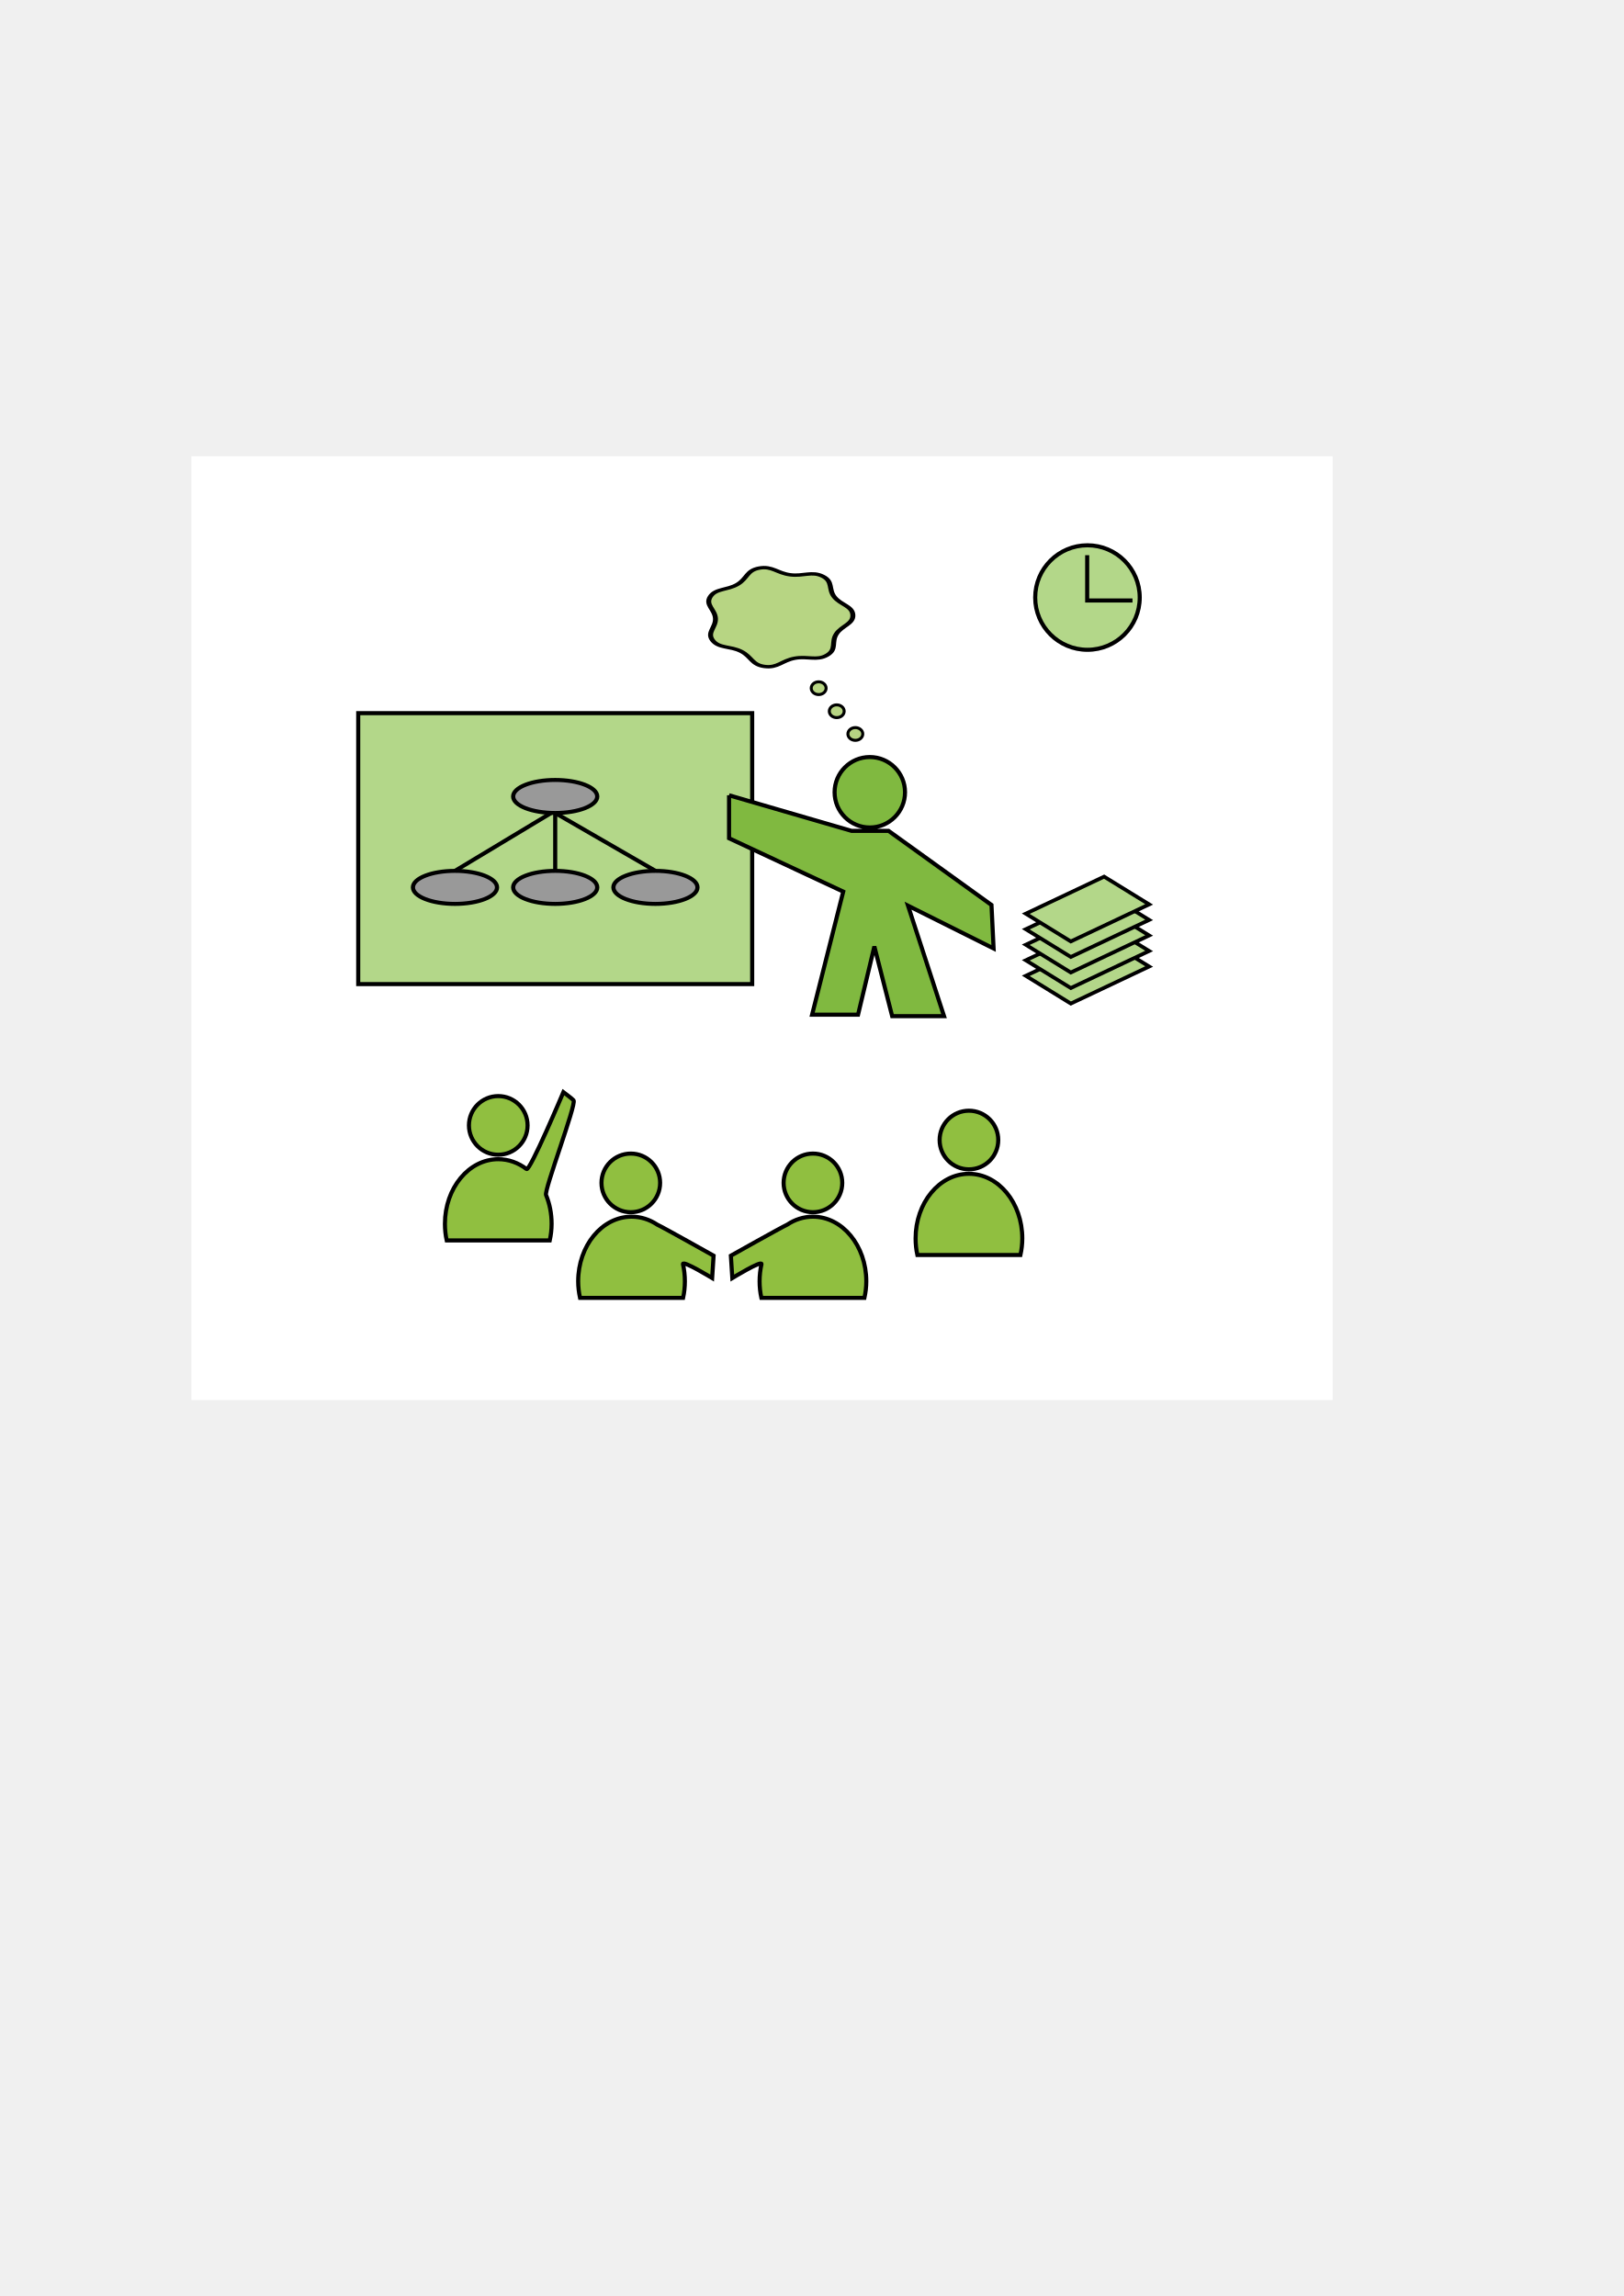
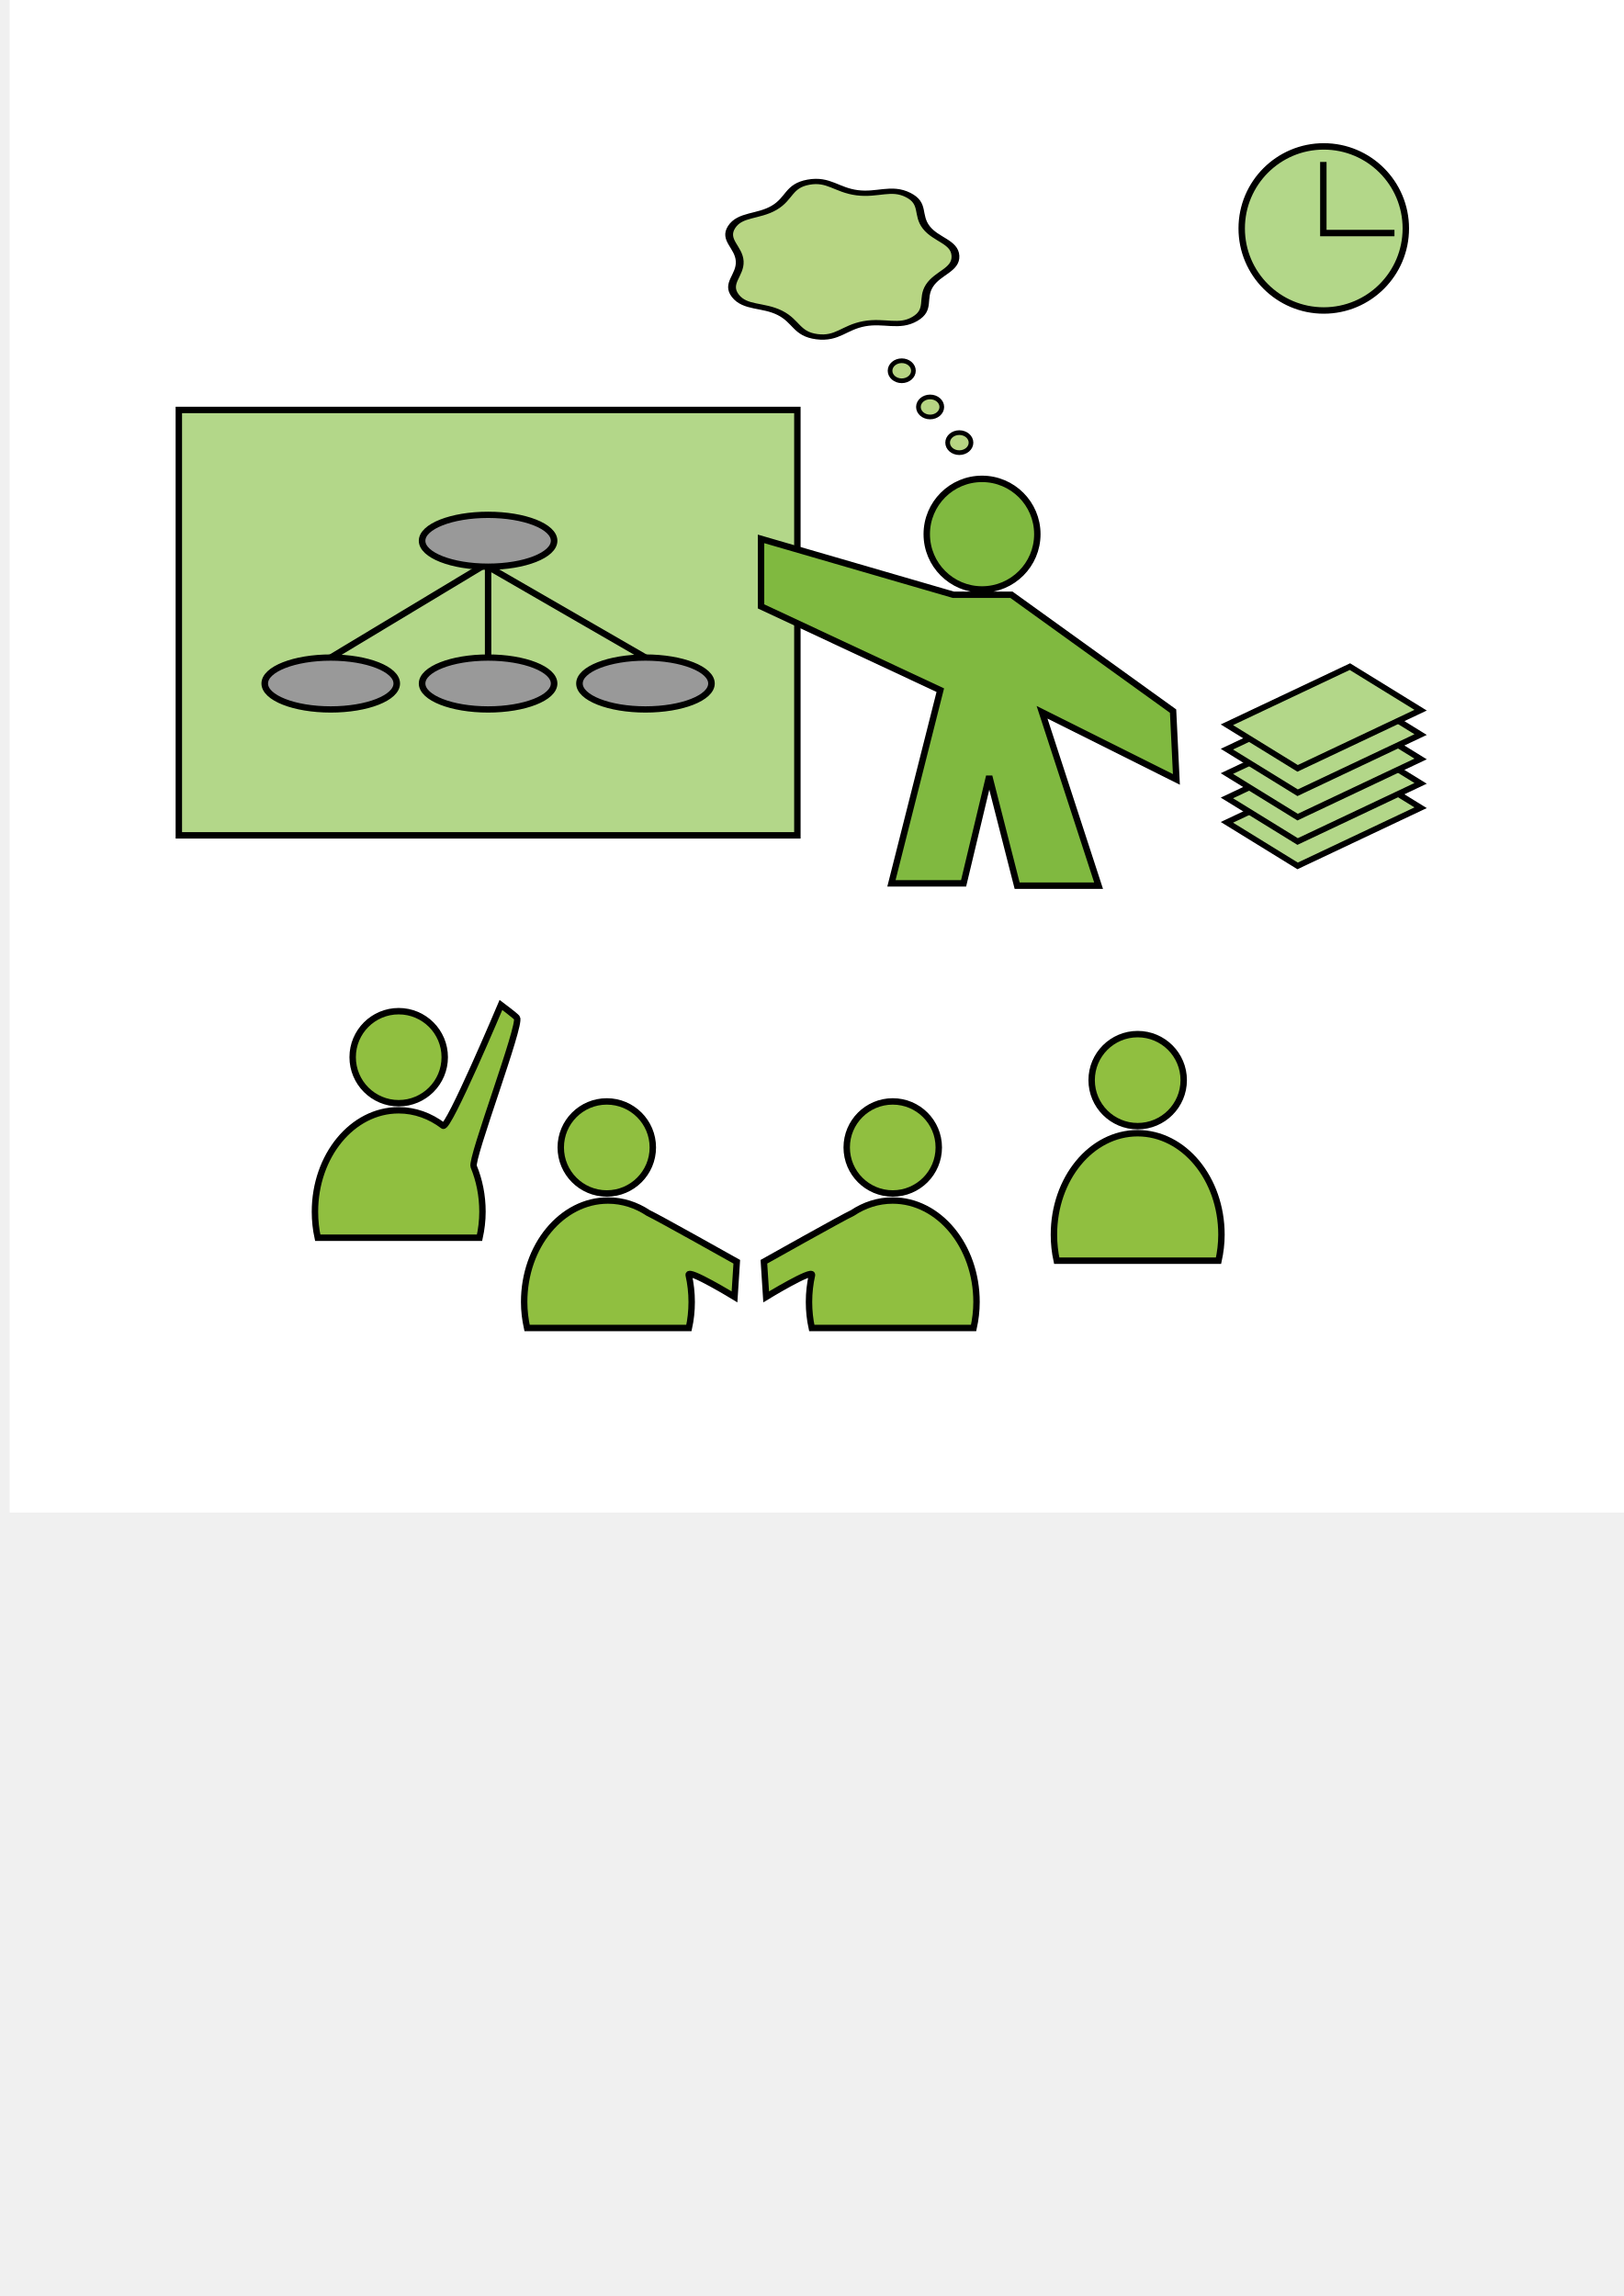
<svg xmlns="http://www.w3.org/2000/svg" width="210mm" height="297mm" id="svg3024" version="1.1">
  <defs id="defs3">
    <clipPath clipPathUnits="userSpaceOnUse" id="clipPath3068">
      <rect style="opacity:0.25;fill:#000000;fill-opacity:1;stroke:#000000;stroke-width:8;stroke-linecap:round;stroke-miterlimit:4;stroke-opacity:1;stroke-dasharray:none;stroke-dashoffset:0" id="rect3070" width="745.606" height="157.338" x="-2.749" y="-2.118" clip-path="none" />
    </clipPath>
    <clipPath clipPathUnits="userSpaceOnUse" id="clipPath3072">
      <rect clip-path="none" y="895.315" x="-1.32" height="157.338" width="745.606" id="rect3074" style="opacity:0.25;fill:#000000;fill-opacity:1;stroke:#000000;stroke-width:8;stroke-linecap:round;stroke-miterlimit:4;stroke-opacity:1;stroke-dasharray:none;stroke-dashoffset:0" />
    </clipPath>
    <clipPath clipPathUnits="userSpaceOnUse" id="clipPath3078">
      <rect style="opacity:0.25;fill:#000000;fill-opacity:1;stroke:#000000;stroke-width:8;stroke-linecap:round;stroke-miterlimit:4;stroke-opacity:1;stroke-dasharray:none;stroke-dashoffset:0" id="rect3080" width="695.859" height="1000.177" x="-1.32" y="-0.69" />
    </clipPath>
    <clipPath clipPathUnits="userSpaceOnUse" id="clipPath3057">
      <rect style="opacity:0.9;fill:#ffffff;fill-opacity:1;stroke:none" id="rect3059" width="340" height="78.571" x="38.571" y="16.505" />
    </clipPath>
  </defs>
  <g id="layer1">
-     <rect style="fill:#ffffff;fill-opacity:1;stroke:none" id="rect4063" width="557.857" height="461.429" x="93.571" y="223.076" />
-     <rect y="348.662" x="175.108" height="132.464" width="192.577" id="rect4043" style="fill:#b3d789;fill-opacity:1;stroke:#000000;stroke-width:2" />
-     <text xml:space="preserve" style="font-size:40px;font-style:normal;font-weight:normal;line-height:125%;letter-spacing:0px;word-spacing:0px;fill:#000000;fill-opacity:1;stroke:none;font-family:Sans" x="317.188" y="264.443" id="text3147">
-       <tspan id="tspan3149" x="317.188" y="264.443" />
-       <tspan id="tspan3151" x="317.188" y="314.443" />
-     </text>
-     <flowRoot xml:space="preserve" id="flowRoot3233" style="fill:black;stroke:none;stroke-opacity:1;stroke-width:1px;stroke-linejoin:miter;stroke-linecap:butt;fill-opacity:1;font-family:Sans;font-style:normal;font-weight:normal;font-size:40px;line-height:125%;letter-spacing:0px;word-spacing:0px">
-       <flowRegion id="flowRegion3235">
-         <rect id="rect3237" width="444.286" height="361.429" x="351.429" y="562.362" />
+     <rect style="fill:#ffffff;fill-opacity:1;stroke:none;stroke-width:0.864" id="rect4171" width="792.073" height="740.196" x="4.741" y="-0.69" />
+     <flowRoot transform="translate(46.46702,84.83251)" style="font-style:normal;font-weight:normal;line-height:0.01%;font-family:sans-serif;letter-spacing:0px;word-spacing:0px;fill:#000000;fill-opacity:1;stroke:none" id="flowRoot3185" xml:space="preserve">
+       <flowRegion id="flowRegion3187" style="font-family:sans-serif">
+         <rect y="496.778" x="311.127" height="24.59" width="412.268" id="rect3189" style="font-family:sans-serif" />
      </flowRegion>
-       <flowPara id="flowPara3239" />
+       <flowPara style="font-weight:bold;font-size:22px;line-height:1.25;font-family:sans-serif;-inkscape-font-specification:'Sans Bold'" id="flowPara3191">Recipe for creating a Talk</flowPara>
    </flowRoot>
-     <path style="fill:#80b940;fill-opacity:1;stroke:#000000;stroke-width:2" d="m 425.176,370.123 c 9.508,0 17.219,7.711 17.219,17.219 0,9.508 -7.711,17.219 -17.219,17.219 -9.508,0 -17.208,-7.711 -17.208,-17.219 0,-9.508 7.7,-17.219 17.208,-17.219 z m -68.799,18.688 59.876,17.399 18.083,0 50.324,36.233 1.031,21.266 -41.827,-20.908 17.601,54.001 -25.358,0 -8.699,-34.069 -7.971,33.34 -22.466,0 15.213,-60.156 -55.806,-26.087 0,-21.02 z" id="path3070" />
-     <flowRoot transform="translate(12.69764,-270.7839)" style="font-size:40px;font-style:normal;font-weight:normal;line-height:125%;letter-spacing:0px;word-spacing:0px;fill:#000000;fill-opacity:1;stroke:none;font-family:Sans" id="flowRoot3913" xml:space="preserve">
-       <flowRegion id="flowRegion3915">
-         <rect y="594.763" x="117.178" height="65.579" width="114.608" id="rect3917" />
-       </flowRegion>
-       <flowPara style="font-size:14px;text-align:end;text-anchor:end" id="flowPara3923">visual</flowPara>
-     </flowRoot>
-     <flowRoot xml:space="preserve" id="flowRoot3995" style="font-size:40px;font-style:normal;font-weight:normal;line-height:125%;letter-spacing:0px;word-spacing:0px;fill:#000000;fill-opacity:1;stroke:none;font-family:Sans" transform="translate(212.4372,51.64755)">
-       <flowRegion id="flowRegion3997">
-         <rect id="rect3999" width="263.893" height="42.008" x="117.178" y="594.763" />
-       </flowRegion>
-       <flowPara style="font-size:14px" id="flowPara4055">students</flowPara>
-     </flowRoot>
-     <flowRoot transform="translate(214.4119,-75.33124)" style="font-size:40px;font-style:normal;font-weight:normal;text-align:start;line-height:125%;letter-spacing:0px;word-spacing:0px;text-anchor:start;fill:#000000;fill-opacity:1;stroke:none;font-family:Sans" id="flowRoot4009" xml:space="preserve">
-       <flowRegion id="flowRegion4011">
-         <rect y="594.763" x="117.178" height="24.151" width="91.036" id="rect4013" style="text-align:start;text-anchor:start" />
-       </flowRegion>
-       <flowPara style="font-size:14px;text-align:start;text-anchor:start" id="flowPara4049">interaction</flowPara>
-     </flowRoot>
-     <flowRoot xml:space="preserve" id="flowRoot4023" style="font-size:40px;font-style:normal;font-weight:normal;line-height:125%;letter-spacing:0px;word-spacing:0px;fill:#000000;fill-opacity:1;stroke:none;font-family:Sans" transform="translate(385.1737,-100.3593)">
-       <flowRegion id="flowRegion4025">
-         <rect id="rect4027" width="113.893" height="47.722" x="117.178" y="594.763" />
-       </flowRegion>
-       <flowPara id="flowPara4031" style="font-size:14px">material</flowPara>
-     </flowRoot>
-     <flowRoot xml:space="preserve" id="flowRoot3969" style="font-size:40px;font-style:normal;font-weight:normal;line-height:125%;letter-spacing:0px;word-spacing:0px;fill:#000000;fill-opacity:1;stroke:none;font-family:Sans" transform="translate(398.7533,-270.7839)">
-       <flowRegion id="flowRegion3971">
-         <rect id="rect3973" width="131.751" height="59.772" x="117.178" y="594.763" />
-       </flowRegion>
-       <flowPara style="font-size:14px" id="flowPara3983">time</flowPara>
-     </flowRoot>
-     <path id="path3017" d="m 243.544,566.737 c -14.409,0 -26.056,14.15 -26.056,31.603 0,2.801 0.299,5.508 0.864,8.094 l 50.383,0 c 0.565,-2.586 0.909,-5.293 0.909,-8.094 0,-5.065 -0.985,-9.853 -2.735,-14.096 -0.992,-2.404 14.914,-44.277 13.471,-46.285 -0.441,-0.613 -4.984,-4.016 -4.984,-4.016 0,0 -16.389,38.833 -18.006,37.605 -4.014,-3.048 -8.761,-4.811 -13.847,-4.811 z" style="fill:#90bf40;fill-opacity:1;stroke:#000000;stroke-width:2;stroke-miterlimit:4;stroke-opacity:1;stroke-dasharray:none;stroke-dashoffset:0" />
-     <path d="m 370.726,101.051 a 9.849,9.849 0 1 1 -19.698,0 9.849,9.849 0 1 1 19.698,0 z" id="path3019" style="fill:#90bf40;fill-opacity:1;stroke:#000000;stroke-width:1.374;stroke-miterlimit:4;stroke-opacity:1;stroke-dasharray:none;stroke-dashoffset:0" transform="matrix(1.455117,0,0,1.455117,-281.5575,403.1715)" />
-     <path style="fill:#90bf40;fill-opacity:1;stroke:#000000;stroke-width:1.374;stroke-miterlimit:4;stroke-opacity:1;stroke-dasharray:none;stroke-dashoffset:0" id="path3079" d="m 370.726,101.051 a 9.849,9.849 0 1 1 -19.698,0 9.849,9.849 0 1 1 19.698,0 z" transform="matrix(1.455117,0,0,1.455117,-216.7701,431.2738)" />
-     <path id="path3083" d="m 397.362,594.839 c -4.543,0 -8.812,1.407 -12.528,3.88 -3.134,1.455 -27.569,15.187 -27.569,15.187 l 0.707,10.941 c 0,0 14.483,-8.836 14.269,-6.83 -0.609,2.682 -0.935,5.507 -0.935,8.425 0,2.801 0.299,5.508 0.864,8.094 l 50.383,0 c 0.565,-2.586 0.909,-5.293 0.909,-8.094 0,-17.454 -11.692,-31.603 -26.101,-31.603 z" style="fill:#90bf40;fill-opacity:1;stroke:#000000;stroke-width:2;stroke-miterlimit:4;stroke-opacity:1;stroke-dasharray:none;stroke-dashoffset:0" />
-     <path d="m 370.726,101.051 a 9.849,9.849 0 1 1 -19.698,0 9.849,9.849 0 1 1 19.698,0 z" id="path3085" style="fill:#90bf40;fill-opacity:1;stroke:#000000;stroke-width:1.374;stroke-miterlimit:4;stroke-opacity:1;stroke-dasharray:none;stroke-dashoffset:0" transform="matrix(1.455117,0,0,1.455117,-127.7391,431.2738)" />
-     <path style="fill:#90bf40;fill-opacity:1;stroke:#000000;stroke-width:2;stroke-miterlimit:4;stroke-opacity:1;stroke-dasharray:none;stroke-dashoffset:0" d="m 473.62,573.88 c -14.409,0 -26.056,14.15 -26.056,31.603 0,2.801 0.299,5.508 0.864,8.094 l 50.383,0 c 0.565,-2.586 0.909,-5.293 0.909,-8.094 0,-17.454 -11.692,-31.603 -26.101,-31.603 z" id="path3089" />
-     <path style="fill:#90bf40;fill-opacity:1;stroke:#000000;stroke-width:1.374;stroke-miterlimit:4;stroke-opacity:1;stroke-dasharray:none;stroke-dashoffset:0" id="path3091" d="m 370.726,101.051 a 9.849,9.849 0 1 1 -19.698,0 9.849,9.849 0 1 1 19.698,0 z" transform="matrix(1.455117,0,0,1.455117,-51.48116,410.3144)" />
-     <path transform="matrix(0.9876108,0,0,0.6703998,31.0041,49.08292)" d="m 375.809,347.018 c 5.311,3.922 2.646,9.21 5.729,15.048 3.083,5.837 8.953,6.618 9.199,13.215 0.245,6.597 -5.551,7.811 -8.193,13.861 -2.642,6.05 0.408,11.126 -4.597,15.431 -5.005,4.305 -9.568,0.53 -15.945,2.237 -6.377,1.707 -8.445,7.256 -14.931,6.027 -6.486,-1.229 -6.38,-7.15 -11.69,-11.072 -5.311,-3.922 -10.938,-2.078 -14.021,-7.915 -3.083,-5.837 1.612,-9.446 1.367,-16.043 -0.245,-6.597 -5.195,-9.847 -2.554,-15.897 2.642,-6.05 8.391,-4.629 13.396,-8.934 5.005,-4.305 4.46,-10.202 10.837,-11.909 6.377,-1.707 8.851,3.674 15.337,4.903 6.486,1.229 10.757,-2.874 16.067,1.048 z" id="path3132" style="fill:#b7d583;fill-opacity:1;stroke:#000000;stroke-width:2.458;stroke-linecap:round;stroke-miterlimit:4;stroke-opacity:1;stroke-dasharray:none;stroke-dashoffset:0" />
-     <path transform="matrix(1.455117,0,0,1.455117,-129.3779,-266.1765)" d="m 366.429,414.148 a 2.5,2.143 0 1 1 -5,0 2.5,2.143 0 1 1 5,0 z" id="path3134" style="fill:#b7d583;fill-opacity:1;stroke:#000000;stroke-width:1;stroke-linecap:round;stroke-miterlimit:4;stroke-opacity:1;stroke-dasharray:none;stroke-dashoffset:0" />
-     <path transform="matrix(1.455117,0,0,1.455117,-120.5432,-254.9042)" style="fill:#b7d583;fill-opacity:1;stroke:#000000;stroke-width:1;stroke-linecap:round;stroke-miterlimit:4;stroke-opacity:1;stroke-dasharray:none;stroke-dashoffset:0" id="path3136" d="m 366.429,414.148 a 2.5,2.143 0 1 1 -5,0 2.5,2.143 0 1 1 5,0 z" />
-     <g id="g3946" transform="translate(-105.7143,-100)">
-       <rect style="fill:#b3d789;fill-opacity:1;stroke:#000000;stroke-width:2.184" id="rect3157" width="25.862" height="42.365" x="931.992" y="-206.069" transform="matrix(0.8513143,0.524656,0.904003,-0.4275262,0,0)" />
-       <rect transform="matrix(0.8513143,0.524656,0.904003,-0.4275262,0,0)" y="-198.356" x="923.802" height="42.365" width="25.862" id="rect3155" style="fill:#b3d789;fill-opacity:1;stroke:#000000;stroke-width:2.184" />
-       <rect style="fill:#b3d789;fill-opacity:1;stroke:#000000;stroke-width:2.184" id="rect3153" width="25.862" height="42.365" x="915.612" y="-190.644" transform="matrix(0.8513143,0.524656,0.904003,-0.4275262,0,0)" />
-       <rect transform="matrix(0.8513143,0.524656,0.904003,-0.4275262,0,0)" y="-182.931" x="907.422" height="42.365" width="25.862" id="rect3833" style="fill:#b3d789;fill-opacity:1;stroke:#000000;stroke-width:2.184" />
-       <rect transform="matrix(0.8513143,0.524656,0.904003,-0.4275262,0,0)" y="-175.219" x="899.232" height="42.365" width="25.862" id="rect3159" style="fill:#b3d789;fill-opacity:1;stroke:#000000;stroke-width:2.184" />
+     <g id="g1842" transform="matrix(1.570037,0,0,1.570037,1.814644,-667.9538)">
+       <g transform="translate(-16.78548,32.14646)" id="g3329">
+         <rect y="520.949" x="71.309" height="132.464" width="192.577" id="rect4043" style="fill:#b3d789;fill-opacity:1;stroke:#000000;stroke-width:2" />
+         <path style="fill:#80b940;fill-opacity:1;stroke:#000000;stroke-width:2" d="m 321.377,542.41 c 9.508,0 17.219,7.711 17.219,17.219 0,9.508 -7.711,17.219 -17.219,17.219 -9.508,0 -17.208,-7.711 -17.208,-17.219 0,-9.508 7.7,-17.219 17.208,-17.219 z m -68.799,18.688 59.876,17.399 h 18.083 l 50.324,36.233 1.031,21.266 -41.827,-20.908 17.601,54.001 h -25.358 l -8.699,-34.069 -7.971,33.34 h -22.466 l 15.213,-60.156 -55.806,-26.087 z" id="path3070" />
+         <flowRoot transform="translate(-91.10178,-98.49689)" style="font-style:normal;font-weight:normal;line-height:0.01%;font-family:sans-serif;letter-spacing:0px;word-spacing:0px;fill:#000000;fill-opacity:1;stroke:none" id="flowRoot3913" xml:space="preserve">
+           <flowRegion style="font-family:sans-serif" id="flowRegion3915">
+             <rect style="font-family:sans-serif" y="594.763" x="117.178" height="65.579" width="114.608" id="rect3917" />
+           </flowRegion>
+           <flowPara style="font-size:14px;line-height:1.25;font-family:sans-serif;text-align:end;text-anchor:end" id="flowPara3923">visual</flowPara>
+         </flowRoot>
+         <flowRoot xml:space="preserve" id="flowRoot3995" style="font-style:normal;font-weight:normal;line-height:0.01%;font-family:sans-serif;letter-spacing:0px;word-spacing:0px;fill:#000000;fill-opacity:1;stroke:none" transform="translate(108.6378,223.9346)">
+           <flowRegion style="font-family:sans-serif" id="flowRegion3997">
+             <rect style="font-family:sans-serif" id="rect3999" width="263.893" height="42.008" x="117.178" y="594.763" />
+           </flowRegion>
+           <flowPara style="font-size:14px;line-height:1.25;font-family:sans-serif" id="flowPara4055">students</flowPara>
+         </flowRoot>
+         <flowRoot transform="translate(110.6125,96.9558)" style="font-style:normal;font-weight:normal;line-height:0.01%;font-family:sans-serif;text-align:start;letter-spacing:0px;word-spacing:0px;text-anchor:start;fill:#000000;fill-opacity:1;stroke:none" id="flowRoot4009" xml:space="preserve">
+           <flowRegion style="font-family:sans-serif" id="flowRegion4011">
+             <rect y="594.763" x="117.178" height="24.151" width="91.036" id="rect4013" style="font-family:sans-serif;text-align:start;text-anchor:start" />
+           </flowRegion>
+           <flowPara style="font-size:14px;line-height:1.25;font-family:sans-serif;text-align:start;text-anchor:start" id="flowPara4049">interaction</flowPara>
+         </flowRoot>
+         <flowRoot xml:space="preserve" id="flowRoot4023" style="font-style:normal;font-weight:normal;line-height:0.01%;font-family:sans-serif;letter-spacing:0px;word-spacing:0px;fill:#000000;fill-opacity:1;stroke:none" transform="translate(281.3743,71.92773)">
+           <flowRegion style="font-family:sans-serif" id="flowRegion4025">
+             <rect style="font-family:sans-serif" id="rect4027" width="113.893" height="47.722" x="117.178" y="594.763" />
+           </flowRegion>
+           <flowPara id="flowPara4031" style="font-size:14px;line-height:1.25;font-family:sans-serif">material</flowPara>
+         </flowRoot>
+         <flowRoot xml:space="preserve" id="flowRoot3969" style="font-style:normal;font-weight:normal;line-height:0.01%;font-family:sans-serif;letter-spacing:0px;word-spacing:0px;fill:#000000;fill-opacity:1;stroke:none" transform="translate(294.9538,-98.49689)">
+           <flowRegion style="font-family:sans-serif" id="flowRegion3971">
+             <rect style="font-family:sans-serif" id="rect3973" width="131.751" height="59.772" x="117.178" y="594.763" />
+           </flowRegion>
+           <flowPara style="font-size:14px;line-height:1.25;font-family:sans-serif" id="flowPara3983">time</flowPara>
+         </flowRoot>
+         <path id="path3017" d="m 139.744,739.024 c -14.409,0 -26.056,14.15 -26.056,31.603 0,2.801 0.299,5.508 0.864,8.094 h 50.383 c 0.565,-2.586 0.909,-5.293 0.909,-8.094 0,-5.065 -0.985,-9.853 -2.735,-14.096 -0.992,-2.404 14.914,-44.277 13.471,-46.285 -0.441,-0.613 -4.984,-4.016 -4.984,-4.016 0,0 -16.389,38.833 -18.006,37.605 -4.014,-3.048 -8.761,-4.811 -13.847,-4.811 z" style="fill:#90bf40;fill-opacity:1;stroke:#000000;stroke-width:2;stroke-miterlimit:4;stroke-dasharray:none;stroke-dashoffset:0;stroke-opacity:1" />
+         <circle id="path3019" style="fill:#90bf40;fill-opacity:1;stroke:#000000;stroke-width:1.374;stroke-miterlimit:4;stroke-dasharray:none;stroke-dashoffset:0;stroke-opacity:1" transform="matrix(1.455117,0,0,1.455117,-385.3569,575.4586)" cx="360.877" cy="101.051" r="9.849" />
+         <circle style="fill:#90bf40;fill-opacity:1;stroke:#000000;stroke-width:1.374;stroke-miterlimit:4;stroke-dasharray:none;stroke-dashoffset:0;stroke-opacity:1" id="path3079" transform="matrix(1.455117,0,0,1.455117,-320.5695,603.5608)" cx="360.877" cy="101.051" r="9.849" />
+         <path id="path3083" d="m 293.563,767.126 c -4.543,0 -8.812,1.407 -12.528,3.88 -3.134,1.455 -27.569,15.187 -27.569,15.187 l 0.707,10.941 c 0,0 14.483,-8.836 14.269,-6.83 -0.609,2.682 -0.935,5.507 -0.935,8.425 0,2.801 0.299,5.508 0.864,8.094 h 50.383 c 0.565,-2.586 0.909,-5.293 0.909,-8.094 0,-17.454 -11.692,-31.603 -26.101,-31.603 z" style="fill:#90bf40;fill-opacity:1;stroke:#000000;stroke-width:2;stroke-miterlimit:4;stroke-dasharray:none;stroke-dashoffset:0;stroke-opacity:1" />
+         <circle id="path3085" style="fill:#90bf40;fill-opacity:1;stroke:#000000;stroke-width:1.374;stroke-miterlimit:4;stroke-dasharray:none;stroke-dashoffset:0;stroke-opacity:1" transform="matrix(1.455117,0,0,1.455117,-231.5385,603.5608)" cx="360.877" cy="101.051" r="9.849" />
+         <path style="fill:#90bf40;fill-opacity:1;stroke:#000000;stroke-width:2;stroke-miterlimit:4;stroke-dasharray:none;stroke-dashoffset:0;stroke-opacity:1" d="m 369.821,746.167 c -14.409,0 -26.056,14.15 -26.056,31.603 0,2.801 0.299,5.508 0.864,8.094 h 50.383 c 0.565,-2.586 0.909,-5.293 0.909,-8.094 0,-17.454 -11.692,-31.603 -26.101,-31.603 z" id="path3089" />
+         <circle style="fill:#90bf40;fill-opacity:1;stroke:#000000;stroke-width:1.374;stroke-miterlimit:4;stroke-dasharray:none;stroke-dashoffset:0;stroke-opacity:1" id="path3091" transform="matrix(1.455117,0,0,1.455117,-155.2806,582.6014)" cx="360.877" cy="101.051" r="9.849" />
+         <path transform="matrix(0.9876108,0,0,0.6703998,-72.79532,221.37)" d="m 375.809,347.018 c 5.311,3.922 2.646,9.21 5.729,15.048 3.083,5.837 8.953,6.618 9.199,13.215 0.245,6.597 -5.551,7.811 -8.193,13.861 -2.642,6.05 0.408,11.126 -4.597,15.431 -5.005,4.305 -9.568,0.53 -15.945,2.237 -6.377,1.707 -8.445,7.256 -14.931,6.027 -6.486,-1.229 -6.38,-7.15 -11.69,-11.072 -5.311,-3.922 -10.938,-2.078 -14.021,-7.915 -3.083,-5.837 1.612,-9.446 1.367,-16.043 -0.245,-6.597 -5.195,-9.847 -2.554,-15.897 2.642,-6.05 8.391,-4.629 13.396,-8.934 5.005,-4.305 4.46,-10.202 10.837,-11.909 6.377,-1.707 8.851,3.674 15.337,4.903 6.486,1.229 10.757,-2.874 16.067,1.048 z" id="path3132" style="fill:#b7d583;fill-opacity:1;stroke:#000000;stroke-width:2.458;stroke-linecap:round;stroke-miterlimit:4;stroke-dasharray:none;stroke-dashoffset:0;stroke-opacity:1" />
+         <ellipse transform="matrix(1.455117,0,0,1.455117,-233.1773,-93.88949)" id="path3134" style="fill:#b7d583;fill-opacity:1;stroke:#000000;stroke-width:1;stroke-linecap:round;stroke-miterlimit:4;stroke-dasharray:none;stroke-dashoffset:0;stroke-opacity:1" cx="363.929" cy="414.148" rx="2.5" ry="2.143" />
+         <ellipse transform="matrix(1.455117,0,0,1.455117,-224.3426,-82.61712)" style="fill:#b7d583;fill-opacity:1;stroke:#000000;stroke-width:1;stroke-linecap:round;stroke-miterlimit:4;stroke-dasharray:none;stroke-dashoffset:0;stroke-opacity:1" id="path3136" cx="363.929" cy="414.148" rx="2.5" ry="2.143" />
+         <g id="g3946" transform="translate(-209.5137,72.28705)">
+           <rect style="fill:#b3d789;fill-opacity:1;stroke:#000000;stroke-width:2.184" id="rect3157" width="25.862" height="42.365" x="931.992" y="-206.069" transform="matrix(0.8513143,0.524656,0.904003,-0.4275262,0,0)" />
+           <rect transform="matrix(0.8513143,0.524656,0.904003,-0.4275262,0,0)" y="-198.356" x="923.802" height="42.365" width="25.862" id="rect3155" style="fill:#b3d789;fill-opacity:1;stroke:#000000;stroke-width:2.184" />
+           <rect style="fill:#b3d789;fill-opacity:1;stroke:#000000;stroke-width:2.184" id="rect3153" width="25.862" height="42.365" x="915.612" y="-190.644" transform="matrix(0.8513143,0.524656,0.904003,-0.4275262,0,0)" />
+           <rect transform="matrix(0.8513143,0.524656,0.904003,-0.4275262,0,0)" y="-182.931" x="907.422" height="42.365" width="25.862" id="rect3833" style="fill:#b3d789;fill-opacity:1;stroke:#000000;stroke-width:2.184" />
+           <rect transform="matrix(0.8513143,0.524656,0.904003,-0.4275262,0,0)" y="-175.219" x="899.232" height="42.365" width="25.862" id="rect3159" style="fill:#b3d789;fill-opacity:1;stroke:#000000;stroke-width:2.184" />
+         </g>
+         <g id="g3941" transform="translate(-147.3587,69.57349)">
+           <g id="g3937">
+             <circle transform="matrix(2.593945,0,0,2.593945,-360.9611,132.7346)" id="path3165" style="fill:#b3d789;fill-opacity:1;stroke:#000000;stroke-width:0.771;stroke-miterlimit:4;stroke-dasharray:none;stroke-dashoffset:0;stroke-opacity:1" cx="360.877" cy="101.051" r="9.849" />
+             <path style="fill:none;stroke:#000000;stroke-width:2;stroke-linecap:butt;stroke-linejoin:miter;stroke-opacity:1" d="m 575,374.148 v 22.143 h 22.143" id="path3935" />
+           </g>
+         </g>
+         <ellipse id="path3957" style="fill:#b7d583;fill-opacity:1;stroke:#000000;stroke-width:1;stroke-linecap:round;stroke-miterlimit:4;stroke-dasharray:none;stroke-dashoffset:0;stroke-opacity:1" transform="matrix(1.455117,0,0,1.455117,-215.2512,-71.50545)" cx="363.929" cy="414.148" rx="2.5" ry="2.143" />
+         <flowRoot transform="translate(138.1378,-130.3925)" style="font-style:normal;font-weight:normal;line-height:0.01%;font-family:sans-serif;letter-spacing:0px;word-spacing:0px;fill:#000000;fill-opacity:1;stroke:none" id="flowRoot3959" xml:space="preserve">
+           <flowRegion style="font-family:sans-serif" id="flowRegion3961">
+             <rect style="font-family:sans-serif" y="594.763" x="117.178" height="47.722" width="113.893" id="rect3963" />
+           </flowRegion>
+           <flowPara style="font-weight:bold;font-size:14px;line-height:1.25;font-family:sans-serif;-inkscape-font-specification:'Sans Bold'" id="flowPara3965">1-2-3</flowPara>
+         </flowRoot>
+         <flowRoot transform="translate(108.3878,-99.85382)" style="font-style:normal;font-weight:normal;line-height:0.01%;font-family:sans-serif;letter-spacing:0px;word-spacing:0px;fill:#000000;fill-opacity:1;stroke:none" id="flowRoot3967" xml:space="preserve">
+           <flowRegion style="font-family:sans-serif" id="flowRegion3969">
+             <rect style="font-family:sans-serif" y="594.763" x="117.178" height="59.772" width="131.751" id="rect3971" />
+           </flowRegion>
+           <flowPara id="flowPara3973" style="font-size:14px;line-height:1.25;font-family:sans-serif">plan</flowPara>
+         </flowRoot>
+         <flowRoot xml:space="preserve" id="flowRoot3975" style="font-style:normal;font-weight:normal;line-height:0.01%;font-family:sans-serif;letter-spacing:0px;word-spacing:0px;fill:#000000;fill-opacity:1;stroke:none" transform="translate(234.4933,-46.28275)">
+           <flowRegion style="font-family:sans-serif" id="flowRegion3977">
+             <rect style="font-family:sans-serif" id="rect3979" width="131.751" height="59.772" x="117.178" y="594.763" />
+           </flowRegion>
+           <flowPara style="font-size:14px;line-height:1.25;font-family:sans-serif" id="flowPara3981">teacher</flowPara>
+         </flowRoot>
+         <g id="g4007" transform="translate(-193.7994,102.287)">
+           <g transform="translate(2.525381)" id="g3998">
+             <ellipse transform="matrix(0.797817,0,0,0.7614262,70.75604,145.1978)" id="path3992" style="fill:#999999;fill-opacity:1;stroke:#000000;stroke-width:2.566;stroke-linecap:butt;stroke-linejoin:round;stroke-miterlimit:4;stroke-dasharray:none;stroke-dashoffset:0;stroke-opacity:1" cx="361.13" cy="471.019" rx="25.759" ry="10.607" />
+             <ellipse style="fill:#999999;fill-opacity:1;stroke:#000000;stroke-width:2.566;stroke-linecap:butt;stroke-linejoin:round;stroke-miterlimit:4;stroke-dasharray:none;stroke-dashoffset:0;stroke-opacity:1" id="path3994" transform="matrix(0.797817,0,0,0.7614262,21.76365,145.1978)" cx="361.13" cy="471.019" rx="25.759" ry="10.607" />
+             <ellipse transform="matrix(0.797817,0,0,0.7614262,119.7485,145.1978)" id="path3996" style="fill:#999999;fill-opacity:1;stroke:#000000;stroke-width:2.566;stroke-linecap:butt;stroke-linejoin:round;stroke-miterlimit:4;stroke-dasharray:none;stroke-dashoffset:0;stroke-opacity:1" cx="361.13" cy="471.019" rx="25.759" ry="10.607" />
+           </g>
+           <path id="path4003" d="m 361.397,495.768 10e-6,-28.294 48.992,28.294" style="fill:none;stroke:#000000;stroke-width:2;stroke-linecap:butt;stroke-linejoin:miter;stroke-opacity:1" />
+           <path id="path4005" d="m 359.397,467.474 -46.992,28.294" style="fill:none;stroke:#000000;stroke-width:2;stroke-linecap:butt;stroke-linejoin:miter;stroke-opacity:1" />
+           <ellipse transform="matrix(0.797817,0,0,0.7614262,73.28143,100.7511)" id="path3990" style="fill:#999999;fill-opacity:1;stroke:#000000;stroke-width:2.566;stroke-linecap:butt;stroke-linejoin:round;stroke-miterlimit:4;stroke-dasharray:none;stroke-dashoffset:0;stroke-opacity:1" cx="361.13" cy="471.019" rx="25.759" ry="10.607" />
+         </g>
+         <path style="fill:#90bf40;fill-opacity:1;stroke:#000000;stroke-width:2;stroke-miterlimit:4;stroke-dasharray:none;stroke-dashoffset:0;stroke-opacity:1" d="m 204.924,767.126 c 4.543,0 8.812,1.407 12.528,3.88 3.134,1.455 27.569,15.187 27.569,15.187 l -0.707,10.941 c 0,0 -14.483,-8.836 -14.269,-6.83 0.609,2.682 0.935,5.507 0.935,8.425 0,2.801 -0.299,5.508 -0.864,8.094 H 179.732 c -0.565,-2.586 -0.909,-5.293 -0.909,-8.094 0,-17.454 11.692,-31.603 26.101,-31.603 z" id="path4016" />
+       </g>
+       <flowRoot style="font-style:normal;font-weight:normal;line-height:0.01%;font-family:sans-serif;letter-spacing:0px;word-spacing:0px;fill:#000000;fill-opacity:1;stroke:none;stroke-width:1px;stroke-linecap:butt;stroke-linejoin:miter;stroke-opacity:1" id="flowRoot3233" xml:space="preserve">
+         <flowRegion style="font-family:sans-serif" id="flowRegion3235">
+           <rect style="font-family:sans-serif" y="562.362" x="351.429" height="361.429" width="444.286" id="rect3237" />
+         </flowRegion>
+         <flowPara style="font-size:40px;line-height:1.25;font-family:sans-serif" id="flowPara3239"> </flowPara>
+       </flowRoot>
    </g>
-     <g id="g3941" transform="translate(-43.55932,-102.7136)">
-       <g id="g3937">
-         <path transform="matrix(2.593945,0,0,2.593945,-360.9611,132.7346)" d="m 370.726,101.051 c 0,5.439 -4.41,9.849 -9.849,9.849 -5.439,0 -9.849,-4.41 -9.849,-9.849 0,-5.439 4.41,-9.849 9.849,-9.849 5.439,0 9.849,4.41 9.849,9.849 z" id="path3165" style="fill:#b3d789;fill-opacity:1;stroke:#000000;stroke-width:0.771;stroke-miterlimit:4;stroke-opacity:1;stroke-dasharray:none;stroke-dashoffset:0" />
-         <path style="fill:none;stroke:#000000;stroke-width:2;stroke-linecap:butt;stroke-linejoin:miter;stroke-opacity:1" d="m 575,374.148 0,22.143 22.143,0" id="path3935" />
-       </g>
-     </g>
-     <path d="m 366.429,414.148 a 2.5,2.143 0 1 1 -5,0 2.5,2.143 0 1 1 5,0 z" id="path3957" style="fill:#b7d583;fill-opacity:1;stroke:#000000;stroke-width:1;stroke-linecap:round;stroke-miterlimit:4;stroke-opacity:1;stroke-dasharray:none;stroke-dashoffset:0" transform="matrix(1.455117,0,0,1.455117,-111.4518,-243.7925)" />
-     <flowRoot transform="translate(241.9373,-302.6795)" style="font-size:40px;font-style:normal;font-weight:normal;line-height:125%;letter-spacing:0px;word-spacing:0px;fill:#000000;fill-opacity:1;stroke:none;font-family:Sans" id="flowRoot3959" xml:space="preserve">
-       <flowRegion id="flowRegion3961">
-         <rect y="594.763" x="117.178" height="47.722" width="113.893" id="rect3963" />
-       </flowRegion>
-       <flowPara style="font-size:14px;font-weight:bold;-inkscape-font-specification:Sans Bold" id="flowPara3965">1-2-3</flowPara>
-     </flowRoot>
-     <flowRoot transform="translate(212.1872,-272.1409)" style="font-size:40px;font-style:normal;font-weight:normal;line-height:125%;letter-spacing:0px;word-spacing:0px;fill:#000000;fill-opacity:1;stroke:none;font-family:Sans" id="flowRoot3967" xml:space="preserve">
-       <flowRegion id="flowRegion3969">
-         <rect y="594.763" x="117.178" height="59.772" width="131.751" id="rect3971" />
-       </flowRegion>
-       <flowPara id="flowPara3973" style="font-size:14px">plan</flowPara>
-     </flowRoot>
-     <flowRoot xml:space="preserve" id="flowRoot3975" style="font-size:40px;font-style:normal;font-weight:normal;line-height:125%;letter-spacing:0px;word-spacing:0px;fill:#000000;fill-opacity:1;stroke:none;font-family:Sans" transform="translate(338.2928,-218.5698)">
-       <flowRegion id="flowRegion3977">
-         <rect id="rect3979" width="131.751" height="59.772" x="117.178" y="594.763" />
-       </flowRegion>
-       <flowPara style="font-size:14px" id="flowPara3981">teacher</flowPara>
-     </flowRoot>
-     <g id="g4007" transform="translate(-90,-70)">
-       <g transform="translate(2.525381,0)" id="g3998">
-         <path transform="matrix(0.797817,0,0,0.7614262,70.75604,145.1978)" d="m 386.888,471.019 c 0,5.858 -11.533,10.607 -25.759,10.607 -14.226,0 -25.759,-4.749 -25.759,-10.607 0,-5.858 11.533,-10.607 25.759,-10.607 14.226,0 25.759,4.749 25.759,10.607 z" id="path3992" style="fill:#999999;fill-opacity:1;stroke:#000000;stroke-width:2.566;stroke-linecap:butt;stroke-linejoin:round;stroke-miterlimit:4;stroke-opacity:1;stroke-dasharray:none;stroke-dashoffset:0" />
-         <path style="fill:#999999;fill-opacity:1;stroke:#000000;stroke-width:2.566;stroke-linecap:butt;stroke-linejoin:round;stroke-miterlimit:4;stroke-opacity:1;stroke-dasharray:none;stroke-dashoffset:0" id="path3994" d="m 386.888,471.019 c 0,5.858 -11.533,10.607 -25.759,10.607 -14.226,0 -25.759,-4.749 -25.759,-10.607 0,-5.858 11.533,-10.607 25.759,-10.607 14.226,0 25.759,4.749 25.759,10.607 z" transform="matrix(0.797817,0,0,0.7614262,21.76365,145.1978)" />
-         <path transform="matrix(0.797817,0,0,0.7614262,119.7485,145.1978)" d="m 386.888,471.019 c 0,5.858 -11.533,10.607 -25.759,10.607 -14.226,0 -25.759,-4.749 -25.759,-10.607 0,-5.858 11.533,-10.607 25.759,-10.607 14.226,0 25.759,4.749 25.759,10.607 z" id="path3996" style="fill:#999999;fill-opacity:1;stroke:#000000;stroke-width:2.566;stroke-linecap:butt;stroke-linejoin:round;stroke-miterlimit:4;stroke-opacity:1;stroke-dasharray:none;stroke-dashoffset:0" />
-       </g>
-       <path id="path4003" d="m 361.397,495.768 10e-6,-28.294 48.992,28.294" style="fill:none;stroke:#000000;stroke-width:2;stroke-linecap:butt;stroke-linejoin:miter;stroke-opacity:1" />
-       <path id="path4005" d="m 359.397,467.474 -46.992,28.294" style="fill:none;stroke:#000000;stroke-width:2;stroke-linecap:butt;stroke-linejoin:miter;stroke-opacity:1" />
-       <path transform="matrix(0.797817,0,0,0.7614262,73.28143,100.7511)" d="m 386.888,471.019 c 0,5.858 -11.533,10.607 -25.759,10.607 -14.226,0 -25.759,-4.749 -25.759,-10.607 0,-5.858 11.533,-10.607 25.759,-10.607 14.226,0 25.759,4.749 25.759,10.607 z" id="path3990" style="fill:#999999;fill-opacity:1;stroke:#000000;stroke-width:2.566;stroke-linecap:butt;stroke-linejoin:round;stroke-miterlimit:4;stroke-opacity:1;stroke-dasharray:none;stroke-dashoffset:0" />
-     </g>
-     <path style="fill:#90bf40;fill-opacity:1;stroke:#000000;stroke-width:2;stroke-miterlimit:4;stroke-opacity:1;stroke-dasharray:none;stroke-dashoffset:0" d="m 308.724,594.839 c 4.543,0 8.812,1.407 12.528,3.88 3.134,1.455 27.569,15.187 27.569,15.187 l -0.707,10.941 c 0,0 -14.483,-8.836 -14.269,-6.83 0.609,2.682 0.935,5.507 0.935,8.425 0,2.801 -0.299,5.508 -0.864,8.094 l -50.383,0 c -0.565,-2.586 -0.909,-5.293 -0.909,-8.094 0,-17.454 11.692,-31.603 26.101,-31.603 z" id="path4016" />
  </g>
</svg>
